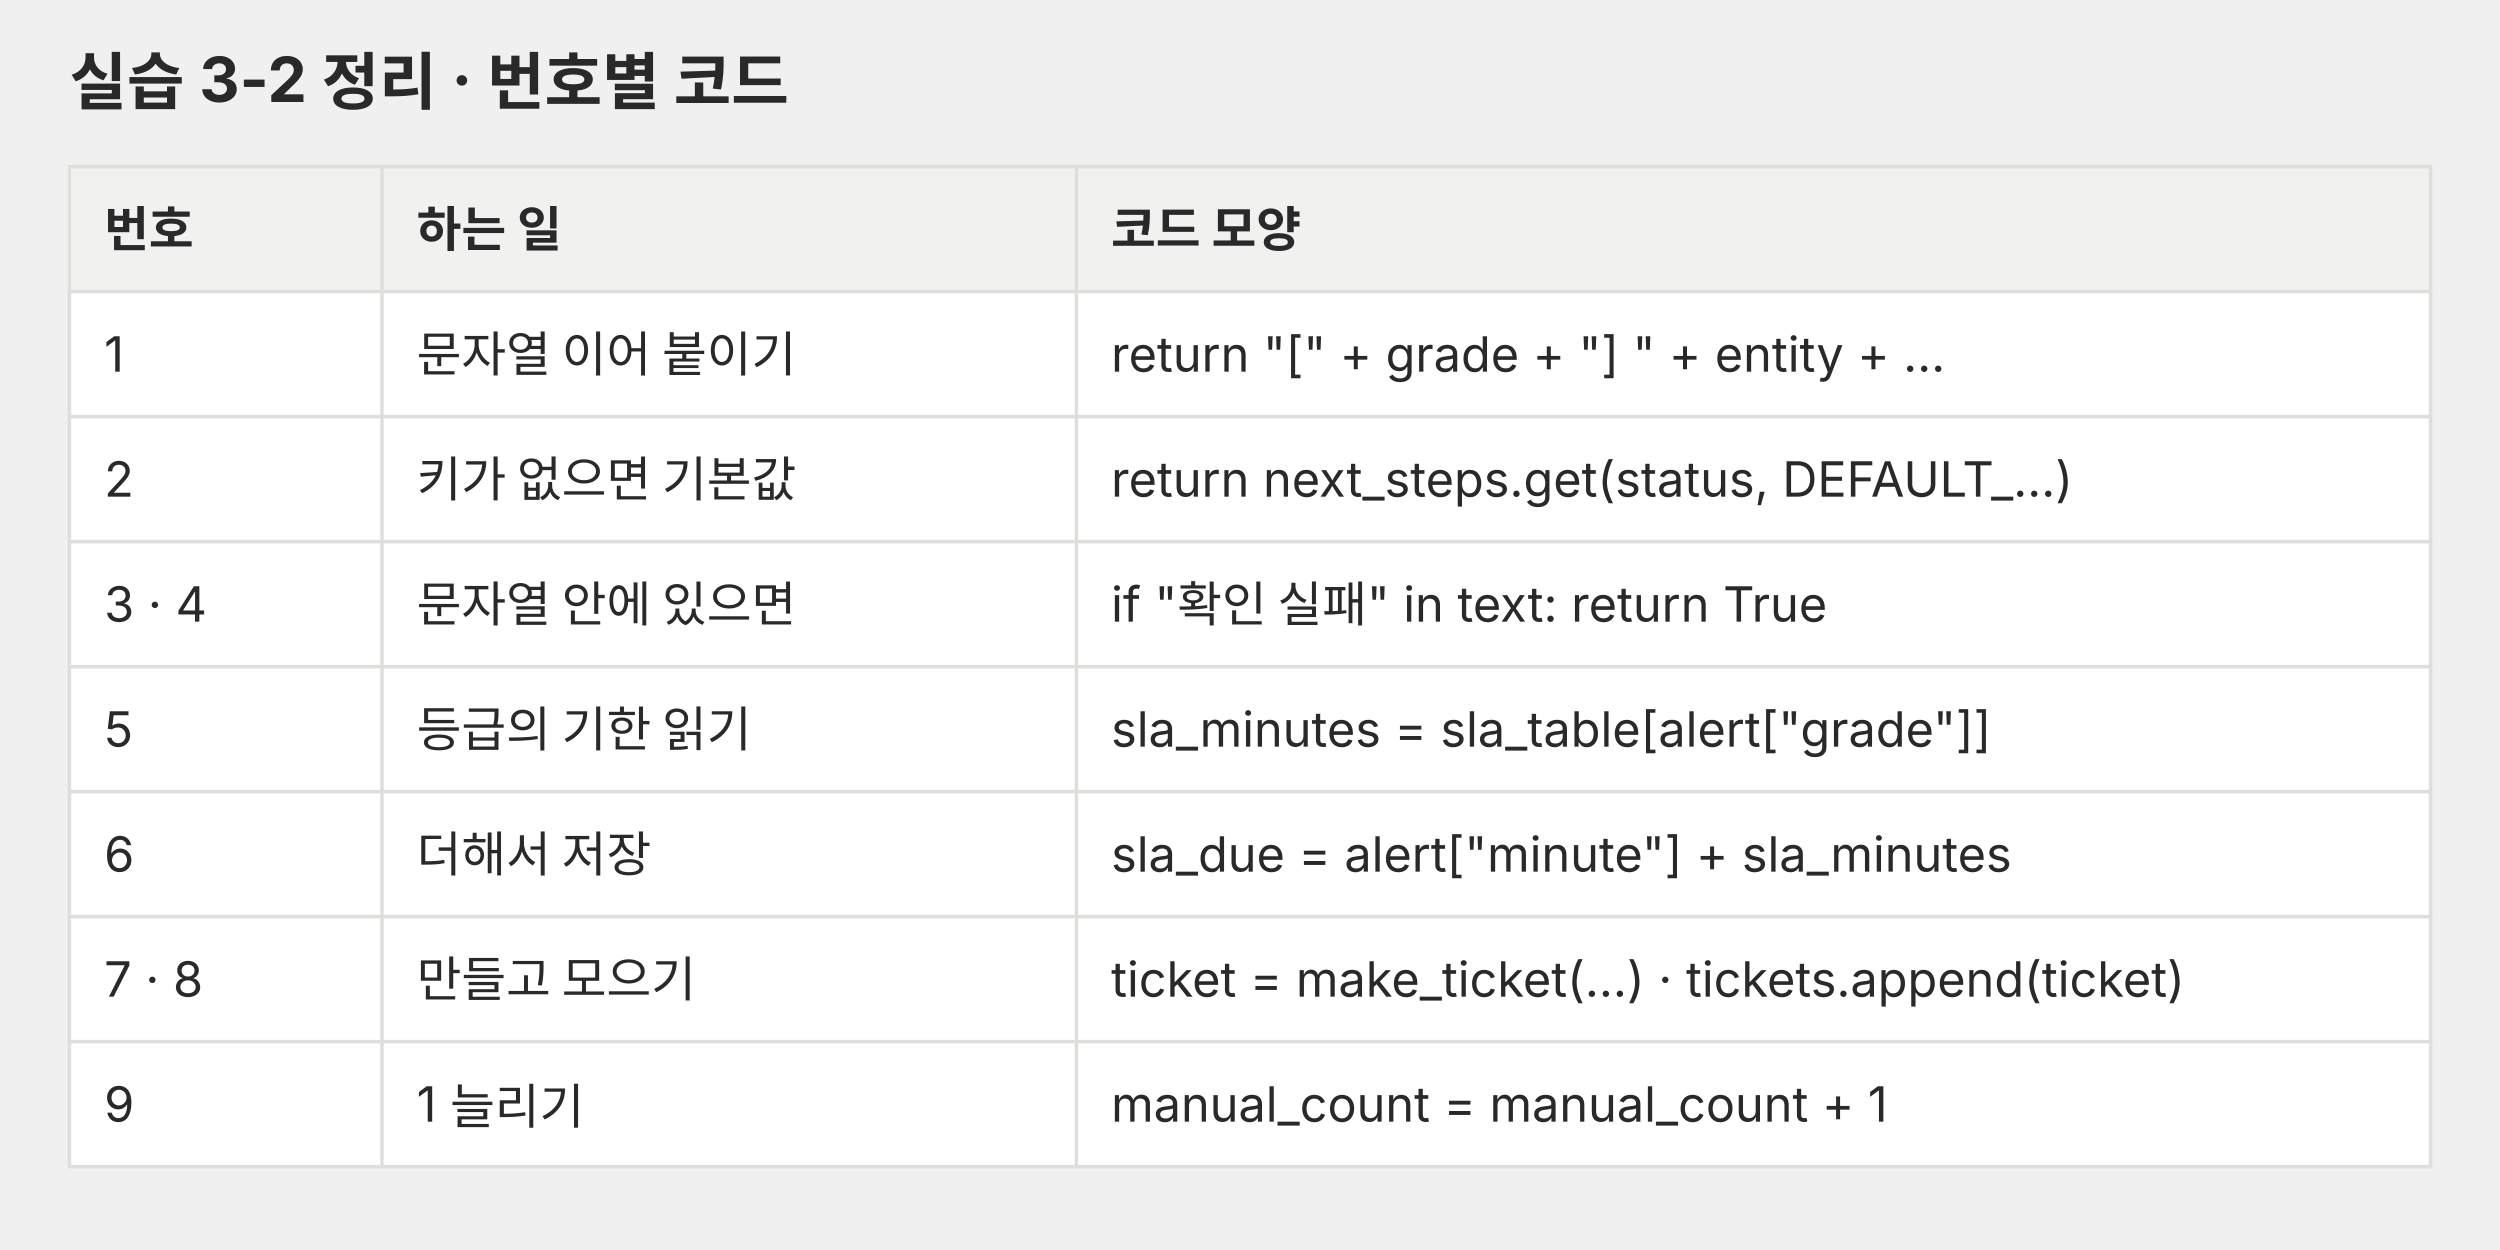
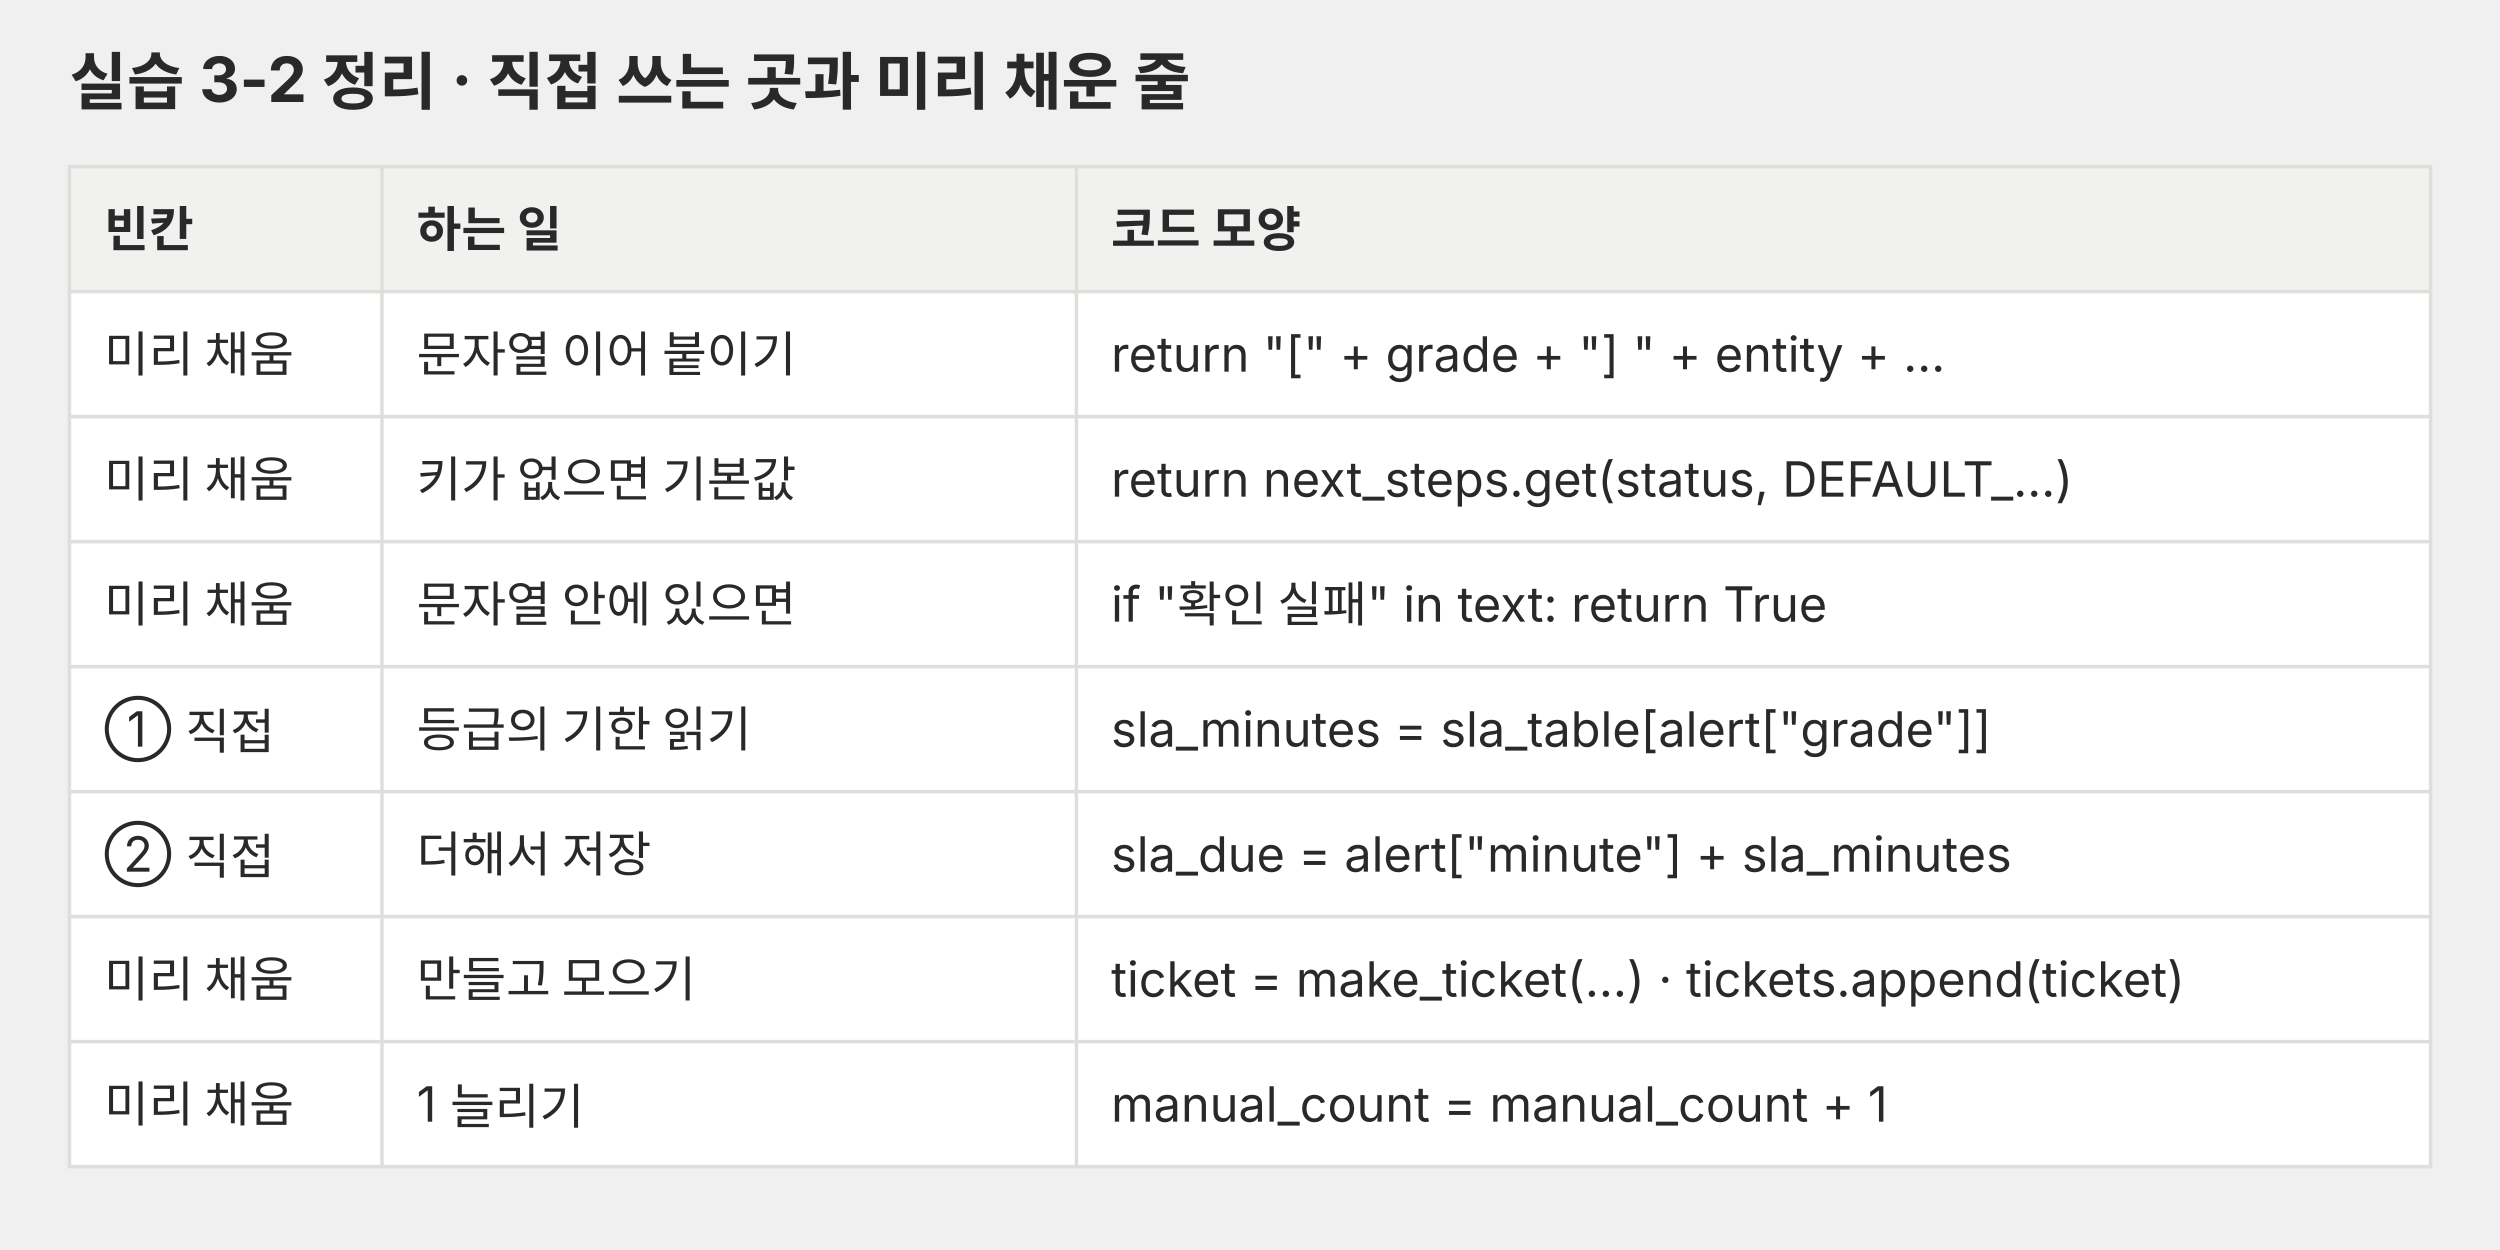
<svg xmlns="http://www.w3.org/2000/svg" viewBox="0 0 720 360" role="img" font-family="Pretendard, 'Noto Sans KR', -apple-system, 'Segoe UI', sans-serif">
  <defs>
    <marker id="a-p04" viewBox="0 0 10 10" refX="9" refY="5" markerWidth="7" markerHeight="7" orient="auto-start-reverse">
      <path d="M0 0 L10 5 L0 10 z" fill="#666660" />
    </marker>
  </defs>
-   <text x="20" y="30" font-size="18" fill="#292929" font-weight="700">실습 3-2 정리 · 번호별 코드</text>
+   <text x="20" y="30" font-size="18" fill="#292929" font-weight="700">실습 3-2 정리 · 직접 쓰는 곳과 미리 채운 줄</text>
  <rect x="20" y="48" width="680" height="36" fill="#f1f1ef" stroke="#dededb" stroke-width="1" />
-   <text x="30" y="71.04" font-size="14" fill="#292929" font-weight="700">번호</text>
+   <text x="30" y="71.04" font-size="14" fill="#292929" font-weight="700">빈칸</text>
  <text x="120" y="71.04" font-size="14" fill="#292929" font-weight="700">하는 일</text>
  <text x="320" y="71.04" font-size="14" fill="#292929" font-weight="700">코드 모양</text>
  <rect x="20" y="84" width="680" height="36" fill="#ffffff" stroke="#dededb" stroke-width="1" />
-   <text x="30" y="107.04" font-size="14" fill="#292929">1</text>
+   <text x="30" y="107.04" font-size="14" fill="#292929">미리 채움</text>
  <text x="120" y="107.04" font-size="14" fill="#292929">문자열 이어 붙이기</text>
  <text x="320" y="107.04" font-size="14" fill="#292929">return "[" + grade + "] " + entity + …</text>
  <rect x="20" y="120" width="680" height="36" fill="#ffffff" stroke="#dededb" stroke-width="1" />
-   <text x="30" y="143.04" font-size="14" fill="#292929">2</text>
+   <text x="30" y="143.04" font-size="14" fill="#292929">미리 채움</text>
  <text x="120" y="143.04" font-size="14" fill="#292929">키가 없으면 기본값</text>
  <text x="320" y="143.04" font-size="14" fill="#292929">return next_steps.get(status, DEFAULT_…)</text>
  <rect x="20" y="156" width="680" height="36" fill="#ffffff" stroke="#dededb" stroke-width="1" />
-   <text x="30" y="179.04" font-size="14" fill="#292929">3 · 4</text>
+   <text x="30" y="179.04" font-size="14" fill="#292929">미리 채움</text>
  <text x="120" y="179.04" font-size="14" fill="#292929">문자열 안에 있으면</text>
  <text x="320" y="179.04" font-size="14" fill="#292929">if "확인 실패" in text:  return True</text>
  <rect x="20" y="192" width="680" height="36" fill="#ffffff" stroke="#dededb" stroke-width="1" />
-   <text x="30" y="215.04" font-size="14" fill="#292929">5</text>
+   <text x="30" y="215.04" font-size="14" fill="#292929">① 직접</text>
  <text x="120" y="215.04" font-size="14" fill="#292929">등급의 기한 읽기</text>
  <text x="320" y="215.04" font-size="14" fill="#292929">sla_minutes = sla_table[alert["grade"]]</text>
  <rect x="20" y="228" width="680" height="36" fill="#ffffff" stroke="#dededb" stroke-width="1" />
-   <text x="30" y="251.04" font-size="14" fill="#292929">6</text>
+   <text x="30" y="251.04" font-size="14" fill="#292929">② 직접</text>
  <text x="120" y="251.04" font-size="14" fill="#292929">더해서 저장</text>
  <text x="320" y="251.04" font-size="14" fill="#292929">sla_due = alert["minute"] + sla_minutes</text>
  <rect x="20" y="264" width="680" height="36" fill="#ffffff" stroke="#dededb" stroke-width="1" />
-   <text x="30" y="287.04" font-size="14" fill="#292929">7 · 8</text>
+   <text x="30" y="287.04" font-size="14" fill="#292929">미리 채움</text>
  <text x="120" y="287.04" font-size="14" fill="#292929">만들고 모으기</text>
  <text x="320" y="287.04" font-size="14" fill="#292929">ticket = make_ticket(…) · tickets.append(ticket)</text>
  <rect x="20" y="300" width="680" height="36" fill="#ffffff" stroke="#dededb" stroke-width="1" />
-   <text x="30" y="323.04" font-size="14" fill="#292929">9</text>
+   <text x="30" y="323.04" font-size="14" fill="#292929">미리 채움</text>
  <text x="120" y="323.04" font-size="14" fill="#292929">1 늘리기</text>
  <text x="320" y="323.04" font-size="14" fill="#292929">manual_count = manual_count + 1</text>
  <line x1="110" y1="48" x2="110" y2="336" stroke="#dededb" stroke-width="1" />
  <line x1="310" y1="48" x2="310" y2="336" stroke="#dededb" stroke-width="1" />
</svg>
